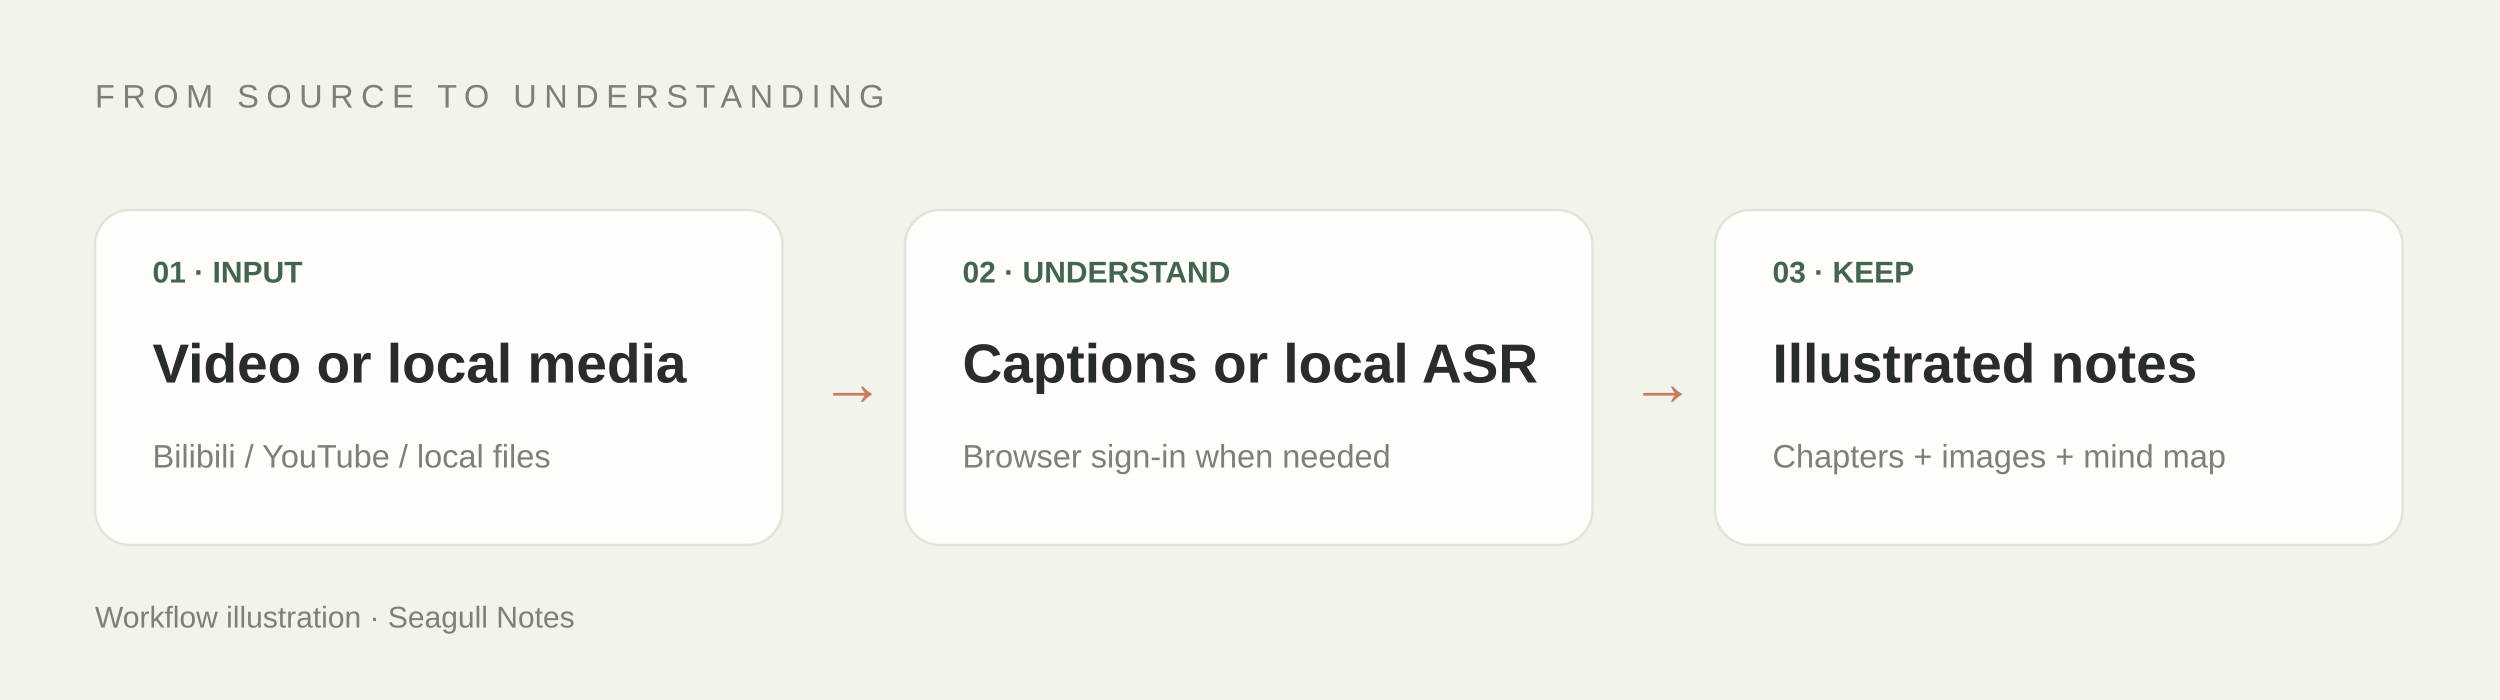
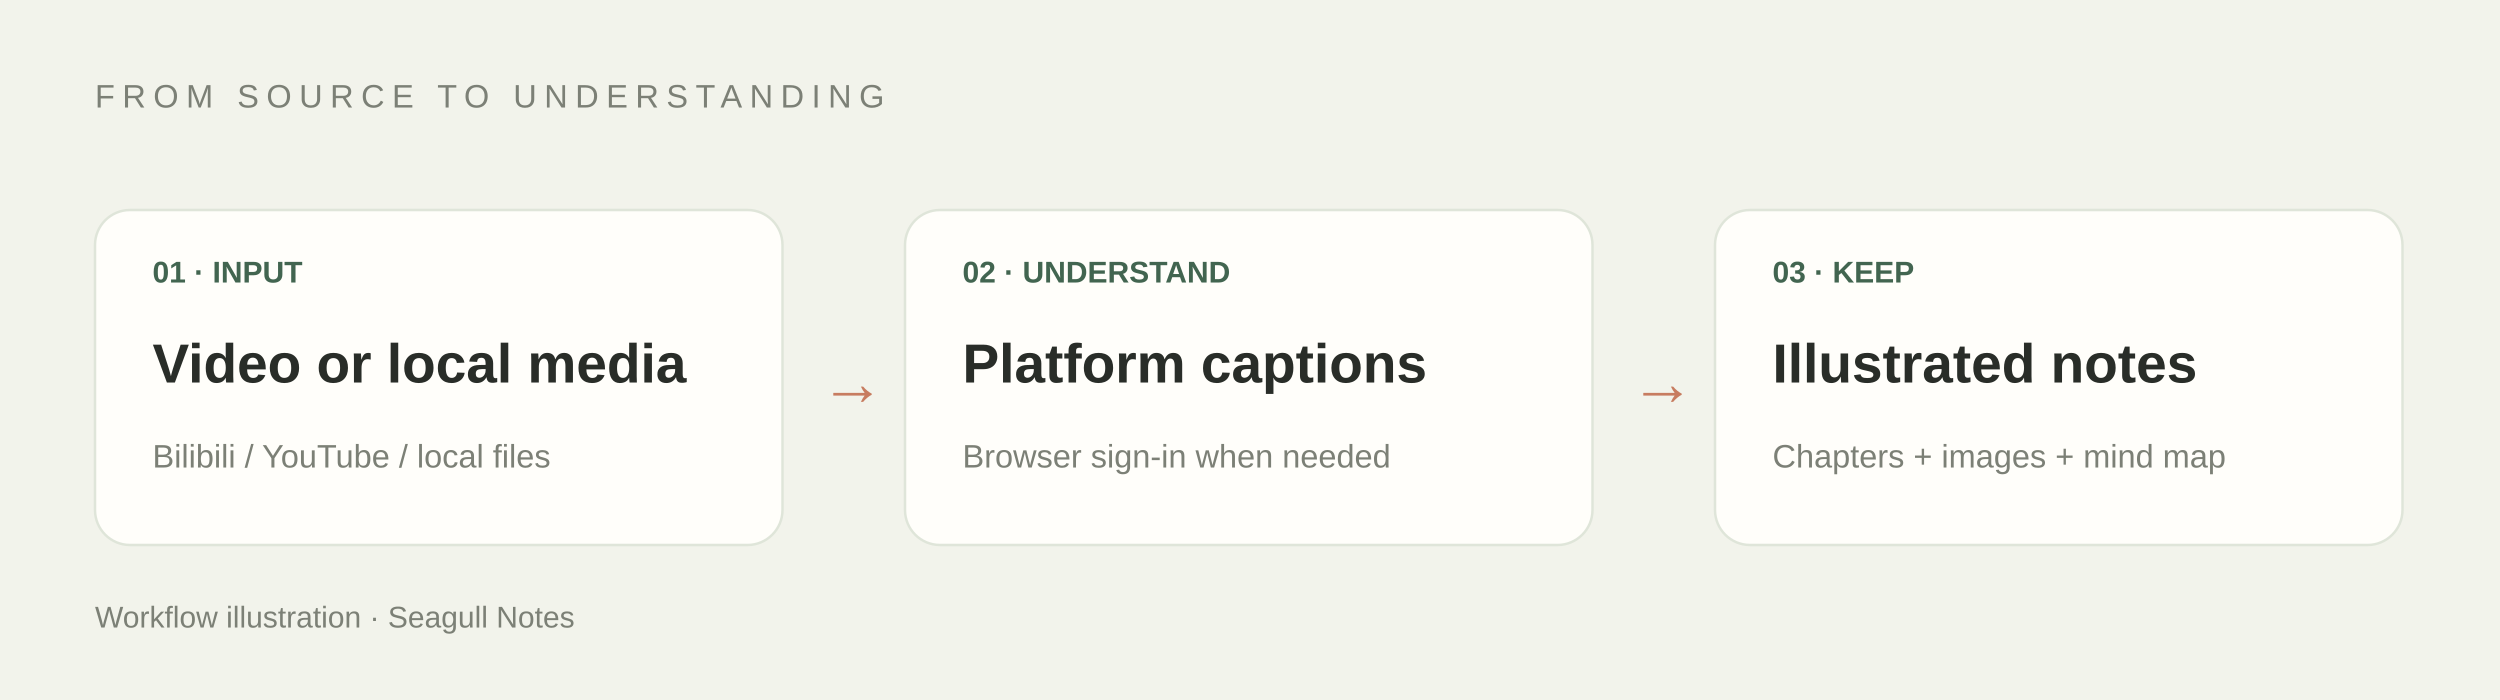
<svg xmlns="http://www.w3.org/2000/svg" width="1000" height="280" viewBox="0 0 1000 280">
  <rect width="1000" height="280" fill="#f2f3eb" />
  <g font-family="Arial, sans-serif">
    <text x="38" y="43" fill="#7c8076" font-size="13" letter-spacing="3">FROM SOURCE TO UNDERSTANDING</text>
    <g stroke="#dfe5d9" fill="#fffefa">
      <rect x="38" y="84" width="275" height="134" rx="14" />
      <rect x="362" y="84" width="275" height="134" rx="14" />
      <rect x="686" y="84" width="275" height="134" rx="14" />
    </g>
    <g fill="#426550" font-size="12" font-weight="bold">
      <text x="61" y="113">01 · INPUT</text>
      <text x="385" y="113">02 · UNDERSTAND</text>
      <text x="709" y="113">03 · KEEP</text>
    </g>
    <g fill="#292d28" font-size="22" font-weight="bold">
      <text x="61" y="153">Video or local media</text>
-       <text x="385" y="153">Captions or local ASR</text>
+       <text x="385" y="153">Platform captions</text>
      <text x="709" y="153">Illustrated notes</text>
    </g>
    <g fill="#7c8076" font-size="13">
      <text x="61" y="187">Bilibili / YouTube / local files</text>
      <text x="385" y="187">Browser sign-in when needed</text>
      <text x="709" y="187">Chapters + images + mind map</text>
    </g>
    <g fill="#c77c60" font-size="26">
      <text x="328" y="162">→</text>
      <text x="652" y="162">→</text>
    </g>
    <text x="38" y="251" fill="#7c8076" font-size="12">Workflow illustration · Seagull Notes</text>
  </g>
</svg>
